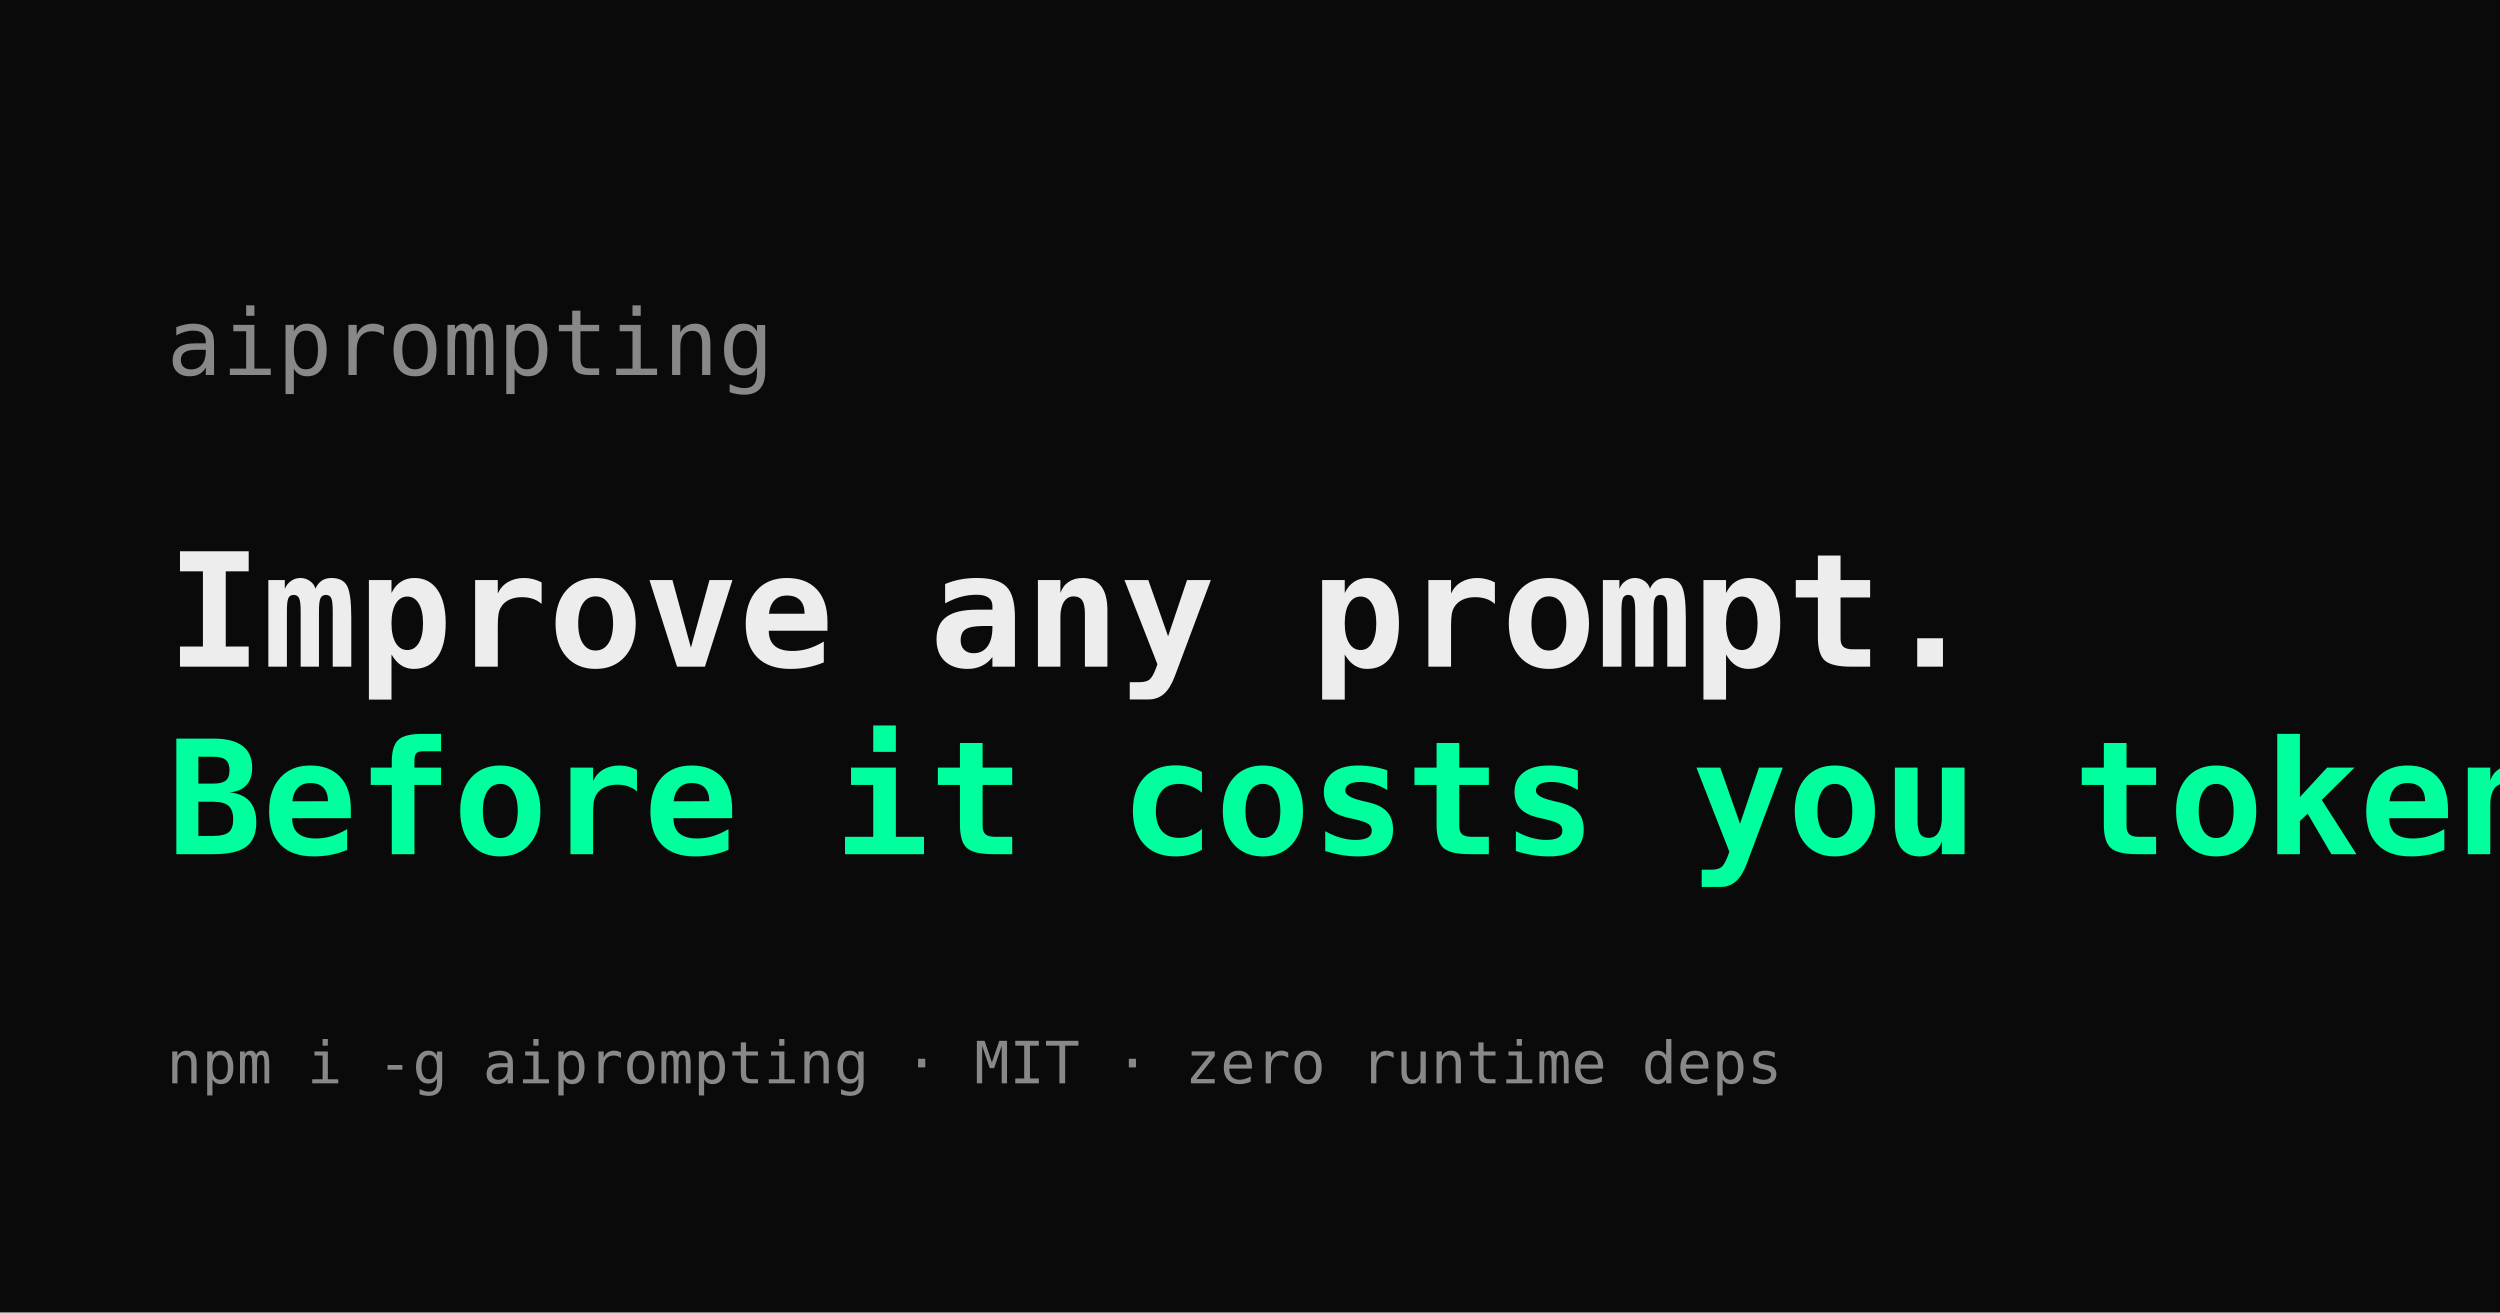
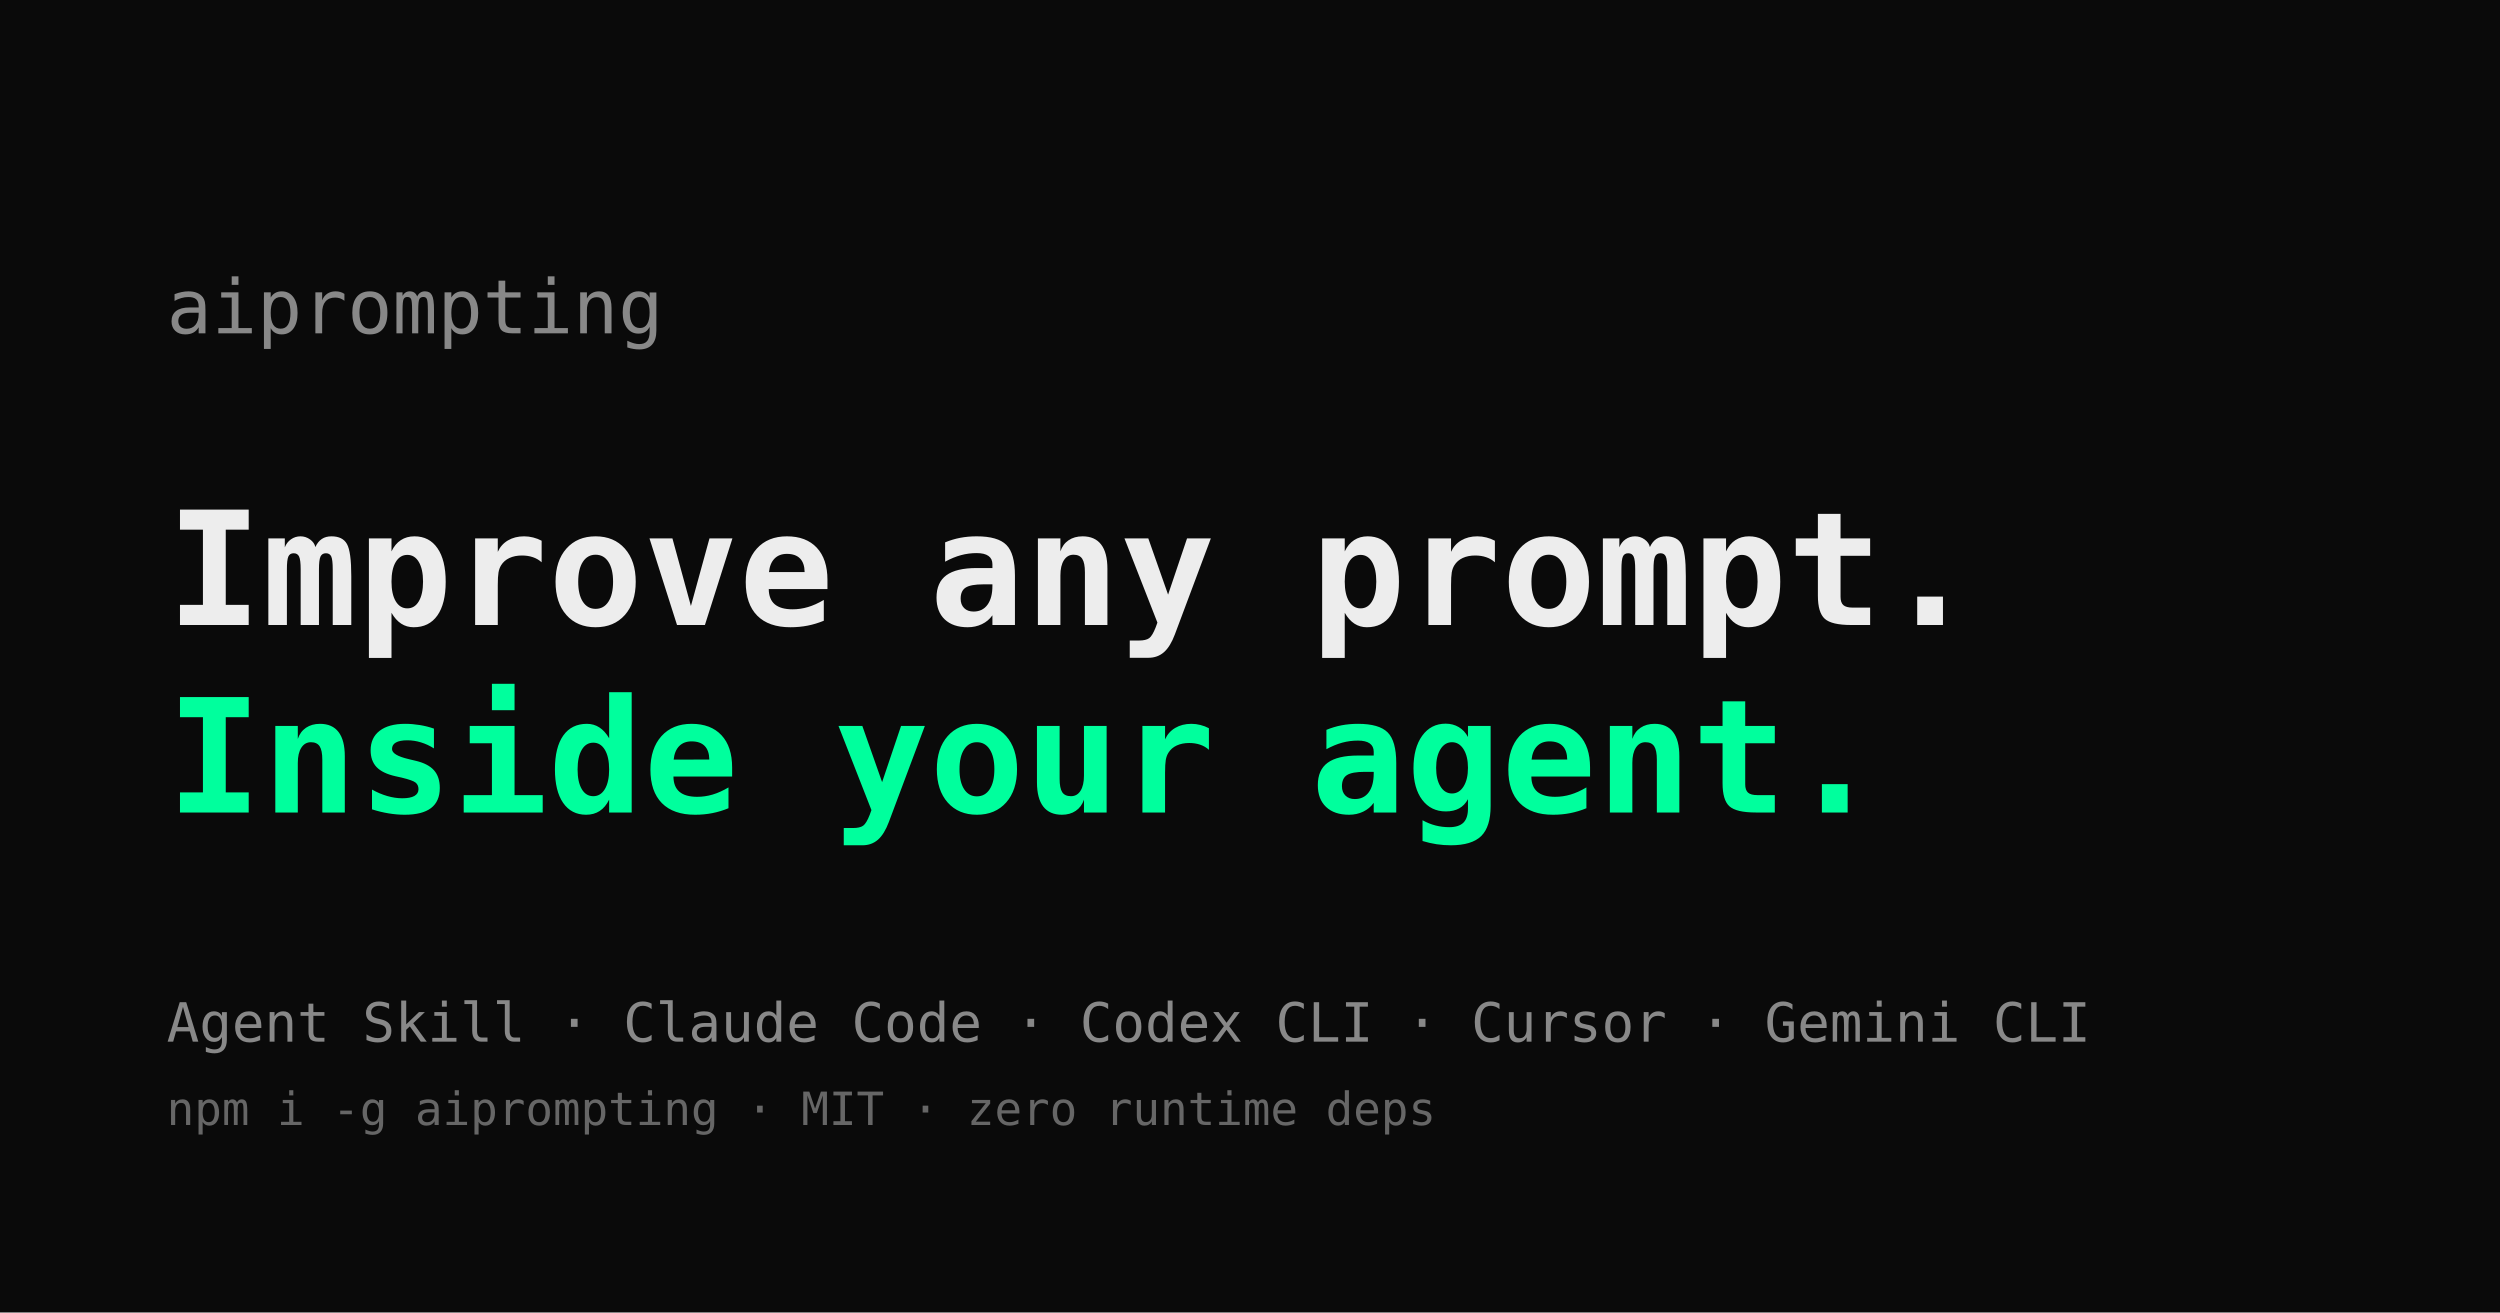
<svg xmlns="http://www.w3.org/2000/svg" viewBox="0 0 1200 630" width="1200" height="630">
  <rect width="1200" height="630" fill="#0a0a0a" />
  <g font-family="ui-monospace, 'SF Mono', Menlo, monospace">
-     <text x="80" y="180" font-size="44" fill="#888888">aiprompting</text>
-     <text x="80" y="320" font-size="76" font-weight="700" fill="#ededed">Improve any prompt.</text>
-     <text x="80" y="410" font-size="76" font-weight="700" fill="#00ff9d">Before it costs you tokens.</text>
-     <text x="80" y="520" font-size="28" fill="#888888">npm i -g aiprompting · MIT · zero runtime deps</text>
+     <text x="80" y="160" font-size="36" fill="#888888">aiprompting</text>
+     <text x="80" y="300" font-size="76" font-weight="700" fill="#ededed">Improve any prompt.</text>
+     <text x="80" y="390" font-size="76" font-weight="700" fill="#00ff9d">Inside your agent.</text>
+     <text x="80" y="500" font-size="26" fill="#888888">Agent Skill · Claude Code · Codex CLI · Cursor · Gemini CLI</text>
+     <text x="80" y="540" font-size="22" fill="#666666">npm i -g aiprompting · MIT · zero runtime deps</text>
  </g>
</svg>
